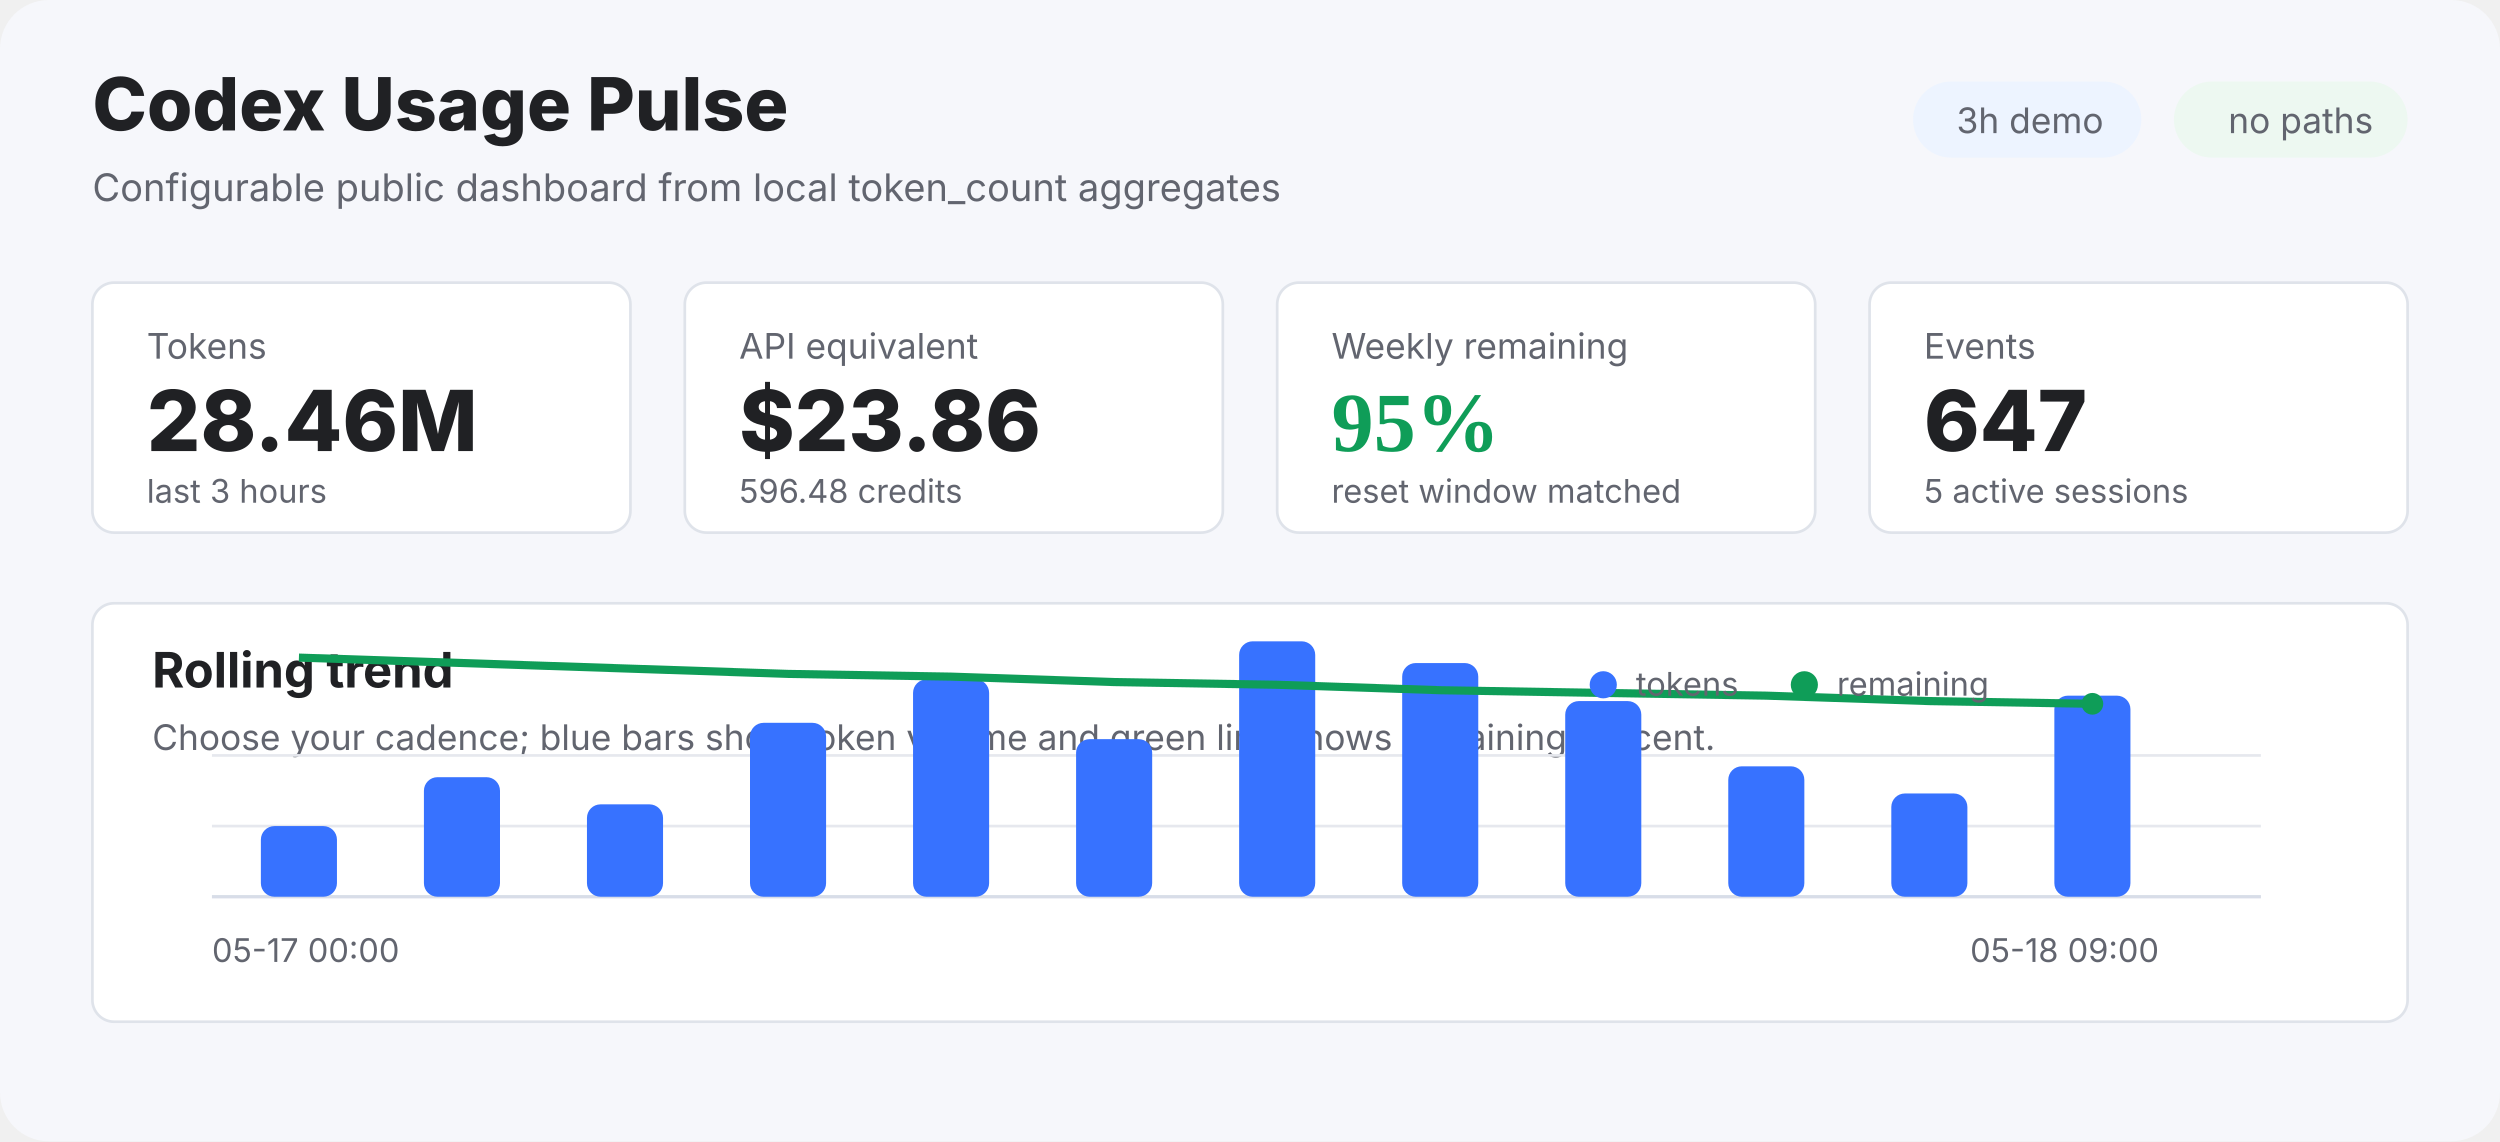
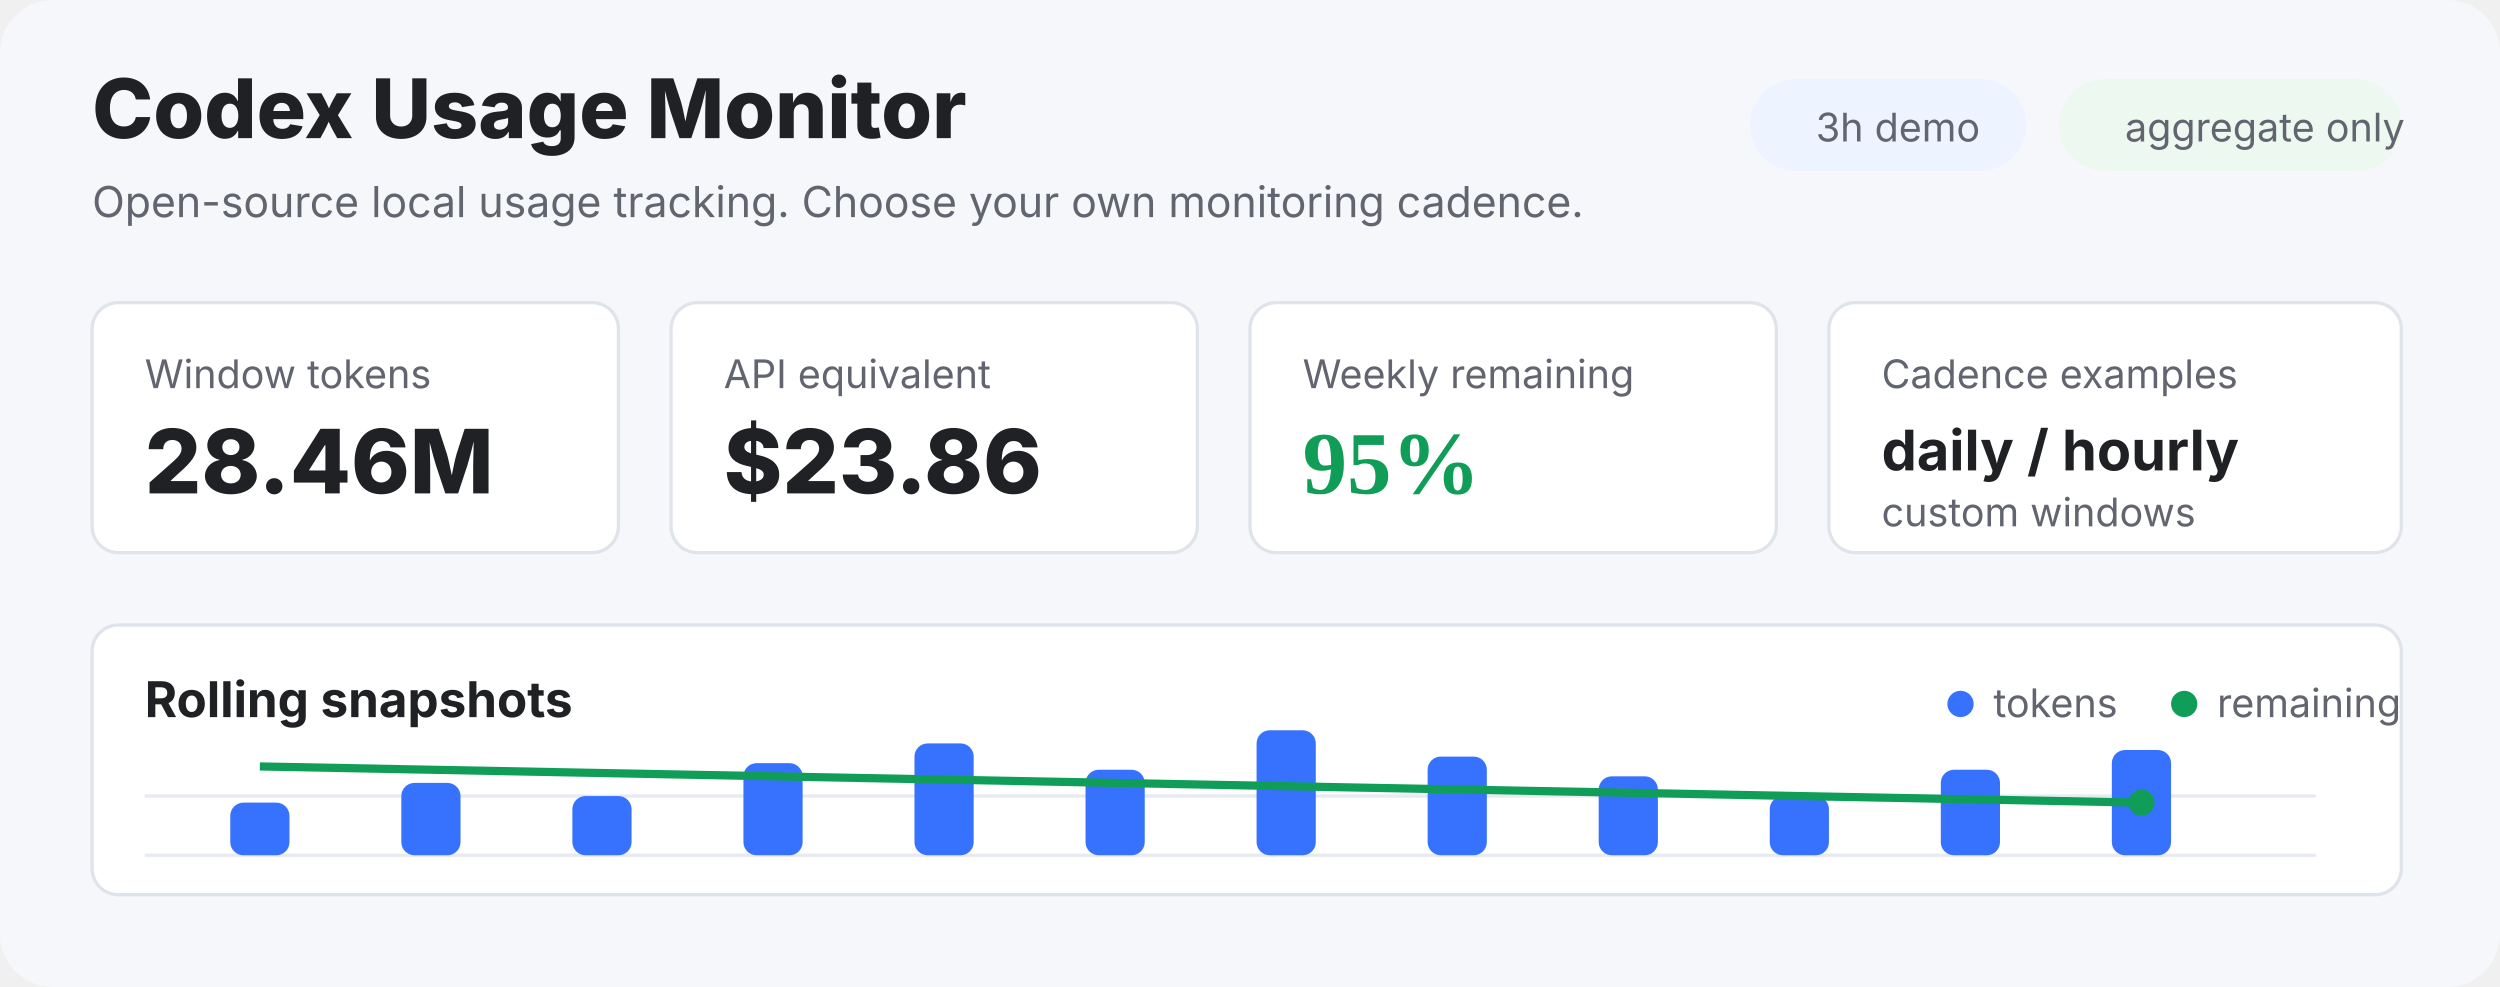
- <svg xmlns="http://www.w3.org/2000/svg" width="920" height="420" viewBox="0 0 920 420" role="img" aria-labelledby="title desc">
+ <svg xmlns="http://www.w3.org/2000/svg" width="760" height="300" viewBox="0 0 760 300" role="img" aria-labelledby="title desc">
  <defs>
    <style>
      .bg { fill: #f6f7fb; }
      .panel { fill: #ffffff; stroke: #dfe3ea; stroke-width: 1; }
      .ink { fill: #202124; font-family: -apple-system, BlinkMacSystemFont, "Segoe UI", sans-serif; }
      .muted { fill: #62656f; font-family: -apple-system, BlinkMacSystemFont, "Segoe UI", sans-serif; }
-       .mono { fill: #202124; font-family: ui-monospace, SFMono-Regular, Menlo, Consolas, monospace; }
      .blue { fill: #3772ff; }
      .green { fill: #0f9d58; }
      .amber { fill: #d9801f; }
-       .grid { stroke: #e6e8ee; stroke-width: 1; }
-       .axis { stroke: #d8dde8; stroke-width: 1.2; }
+       .grid { stroke: #e7eaf1; stroke-width: 1; }
    </style>
  </defs>
-   <rect class="bg" width="920" height="420" rx="18" />
-   <text class="ink" x="34" y="48" font-size="27" font-weight="760">Codex Usage Pulse</text>
-   <text class="muted" x="34" y="74" font-size="14">Configurable public dashboard from local token_count aggregates</text>
-   <rect x="704" y="30" width="84" height="28" rx="14" fill="#edf4ff" />
-   <text class="muted" x="720" y="49" font-size="13">3h demo</text>
-   <rect x="800" y="30" width="86" height="28" rx="14" fill="#edf8f1" />
-   <text class="muted" x="820" y="49" font-size="13">no paths</text>
-   <rect class="panel" x="34" y="104" width="198" height="92" rx="8" />
-   <text class="muted" x="54" y="132" font-size="13">Tokens</text>
-   <text class="ink" x="54" y="166" font-size="31" font-weight="760">28.46M</text>
-   <text class="muted" x="54" y="185" font-size="12">last 3 hours</text>
-   <rect class="panel" x="252" y="104" width="198" height="92" rx="8" />
-   <text class="muted" x="272" y="132" font-size="13">API equivalent</text>
-   <text class="ink" x="272" y="166" font-size="31" font-weight="760">$23.86</text>
-   <text class="muted" x="272" y="185" font-size="12">596.48 credits</text>
-   <rect class="panel" x="470" y="104" width="198" height="92" rx="8" />
-   <text class="muted" x="490" y="132" font-size="13">Weekly remaining</text>
-   <text class="green" x="490" y="166" font-size="31" font-weight="760">95%</text>
-   <text class="muted" x="490" y="185" font-size="12">reset window matched</text>
-   <rect class="panel" x="688" y="104" width="198" height="92" rx="8" />
-   <text class="muted" x="708" y="132" font-size="13">Events</text>
-   <text class="ink" x="708" y="166" font-size="31" font-weight="760">647</text>
-   <text class="muted" x="708" y="185" font-size="12">5 active sessions</text>
-   <rect class="panel" x="34" y="222" width="852" height="154" rx="8" />
-   <text class="ink" x="56" y="253" font-size="18" font-weight="720">Rolling trend</text>
-   <text class="muted" x="56" y="276" font-size="13">Choose your cadence; blue bars show token volume and green line shows remaining percent.</text>
-   <line class="grid" x1="78" y1="330" x2="832" y2="330" />
-   <line class="grid" x1="78" y1="304" x2="832" y2="304" />
-   <line class="grid" x1="78" y1="278" x2="832" y2="278" />
-   <line class="axis" x1="78" y1="330" x2="832" y2="330" />
-   <rect class="blue" x="96" y="304" width="28" height="26" rx="5" />
-   <rect class="blue" x="156" y="286" width="28" height="44" rx="5" />
-   <rect class="blue" x="216" y="296" width="28" height="34" rx="5" />
-   <rect class="blue" x="276" y="266" width="28" height="64" rx="5" />
-   <rect class="blue" x="336" y="250" width="28" height="80" rx="5" />
-   <rect class="blue" x="396" y="272" width="28" height="58" rx="5" />
-   <rect class="blue" x="456" y="236" width="28" height="94" rx="5" />
-   <rect class="blue" x="516" y="244" width="28" height="86" rx="5" />
-   <rect class="blue" x="576" y="258" width="28" height="72" rx="5" />
-   <rect class="blue" x="636" y="282" width="28" height="48" rx="5" />
-   <rect class="blue" x="696" y="292" width="28" height="38" rx="5" />
-   <rect class="blue" x="756" y="256" width="28" height="74" rx="5" />
-   <polyline points="110,242 170,244 230,246 290,248 350,249 410,251 470,252 530,254 590,255 650,256 710,258 770,259" fill="none" stroke="#0f9d58" stroke-width="3" />
-   <circle class="green" cx="770" cy="259" r="4" />
-   <text class="muted" x="78" y="354" font-size="12">05-17 00:00</text>
-   <text class="muted" x="725" y="354" font-size="12">05-18 09:00</text>
-   <circle class="blue" cx="590" cy="252" r="5" />
-   <text class="muted" x="602" y="256" font-size="12">tokens</text>
-   <circle class="green" cx="664" cy="252" r="5" />
-   <text class="muted" x="676" y="256" font-size="12">remaining</text>
+   <rect class="bg" width="760" height="300" rx="16" />
+   <text class="ink" x="28" y="42" font-size="25" font-weight="760">Codex Usage Monitor</text>
+   <text class="muted" x="28" y="66" font-size="13">Open-source local usage tracking. Choose your own monitoring cadence.</text>
+   <rect x="532" y="24" width="84" height="28" rx="14" fill="#edf4ff" />
+   <text class="muted" x="552" y="43" font-size="12">3h demo</text>
+   <rect x="626" y="24" width="104" height="28" rx="14" fill="#edf8f1" />
+   <text class="muted" x="646" y="43" font-size="12">aggregate only</text>
+   <rect class="panel" x="28" y="92" width="160" height="76" rx="8" />
+   <text class="muted" x="44" y="118" font-size="12">Window tokens</text>
+   <text class="ink" x="44" y="150" font-size="27" font-weight="760">28.46M</text>
+   <rect class="panel" x="204" y="92" width="160" height="76" rx="8" />
+   <text class="muted" x="220" y="118" font-size="12">API equivalent</text>
+   <text class="ink" x="220" y="150" font-size="27" font-weight="760">$23.86</text>
+   <rect class="panel" x="380" y="92" width="160" height="76" rx="8" />
+   <text class="muted" x="396" y="118" font-size="12">Weekly remaining</text>
+   <text class="green" x="396" y="150" font-size="27" font-weight="760">95%</text>
+   <rect class="panel" x="556" y="92" width="174" height="76" rx="8" />
+   <text class="muted" x="572" y="118" font-size="12">Cadence examples</text>
+   <text class="ink" x="572" y="143" font-size="17" font-weight="720">daily / hourly</text>
+   <text class="muted" x="572" y="160" font-size="12">custom windows</text>
+   <rect class="panel" x="28" y="190" width="702" height="82" rx="8" />
+   <text class="ink" x="44" y="218" font-size="15" font-weight="720">Rolling snapshots</text>
+   <text class="muted" x="606" y="218" font-size="12">tokens</text>
+   <circle class="blue" cx="596" cy="214" r="4" />
+   <text class="muted" x="674" y="218" font-size="12">remaining</text>
+   <circle class="green" cx="664" cy="214" r="4" />
+   <line class="grid" x1="44" y1="260" x2="704" y2="260" />
+   <line class="grid" x1="44" y1="242" x2="704" y2="242" />
+   <rect class="blue" x="70" y="244" width="18" height="16" rx="4" />
+   <rect class="blue" x="122" y="238" width="18" height="22" rx="4" />
+   <rect class="blue" x="174" y="242" width="18" height="18" rx="4" />
+   <rect class="blue" x="226" y="232" width="18" height="28" rx="4" />
+   <rect class="blue" x="278" y="226" width="18" height="34" rx="4" />
+   <rect class="blue" x="330" y="234" width="18" height="26" rx="4" />
+   <rect class="blue" x="382" y="222" width="18" height="38" rx="4" />
+   <rect class="blue" x="434" y="230" width="18" height="30" rx="4" />
+   <rect class="blue" x="486" y="236" width="18" height="24" rx="4" />
+   <rect class="blue" x="538" y="242" width="18" height="18" rx="4" />
+   <rect class="blue" x="590" y="234" width="18" height="26" rx="4" />
+   <rect class="blue" x="642" y="228" width="18" height="32" rx="4" />
+   <polyline points="79,233 131,234 183,235 235,236 287,237 339,238 391,239 443,240 495,241 547,242 599,243 651,244" fill="none" stroke="#0f9d58" stroke-width="2.5" />
+   <circle class="green" cx="651" cy="244" r="4" />
</svg>
